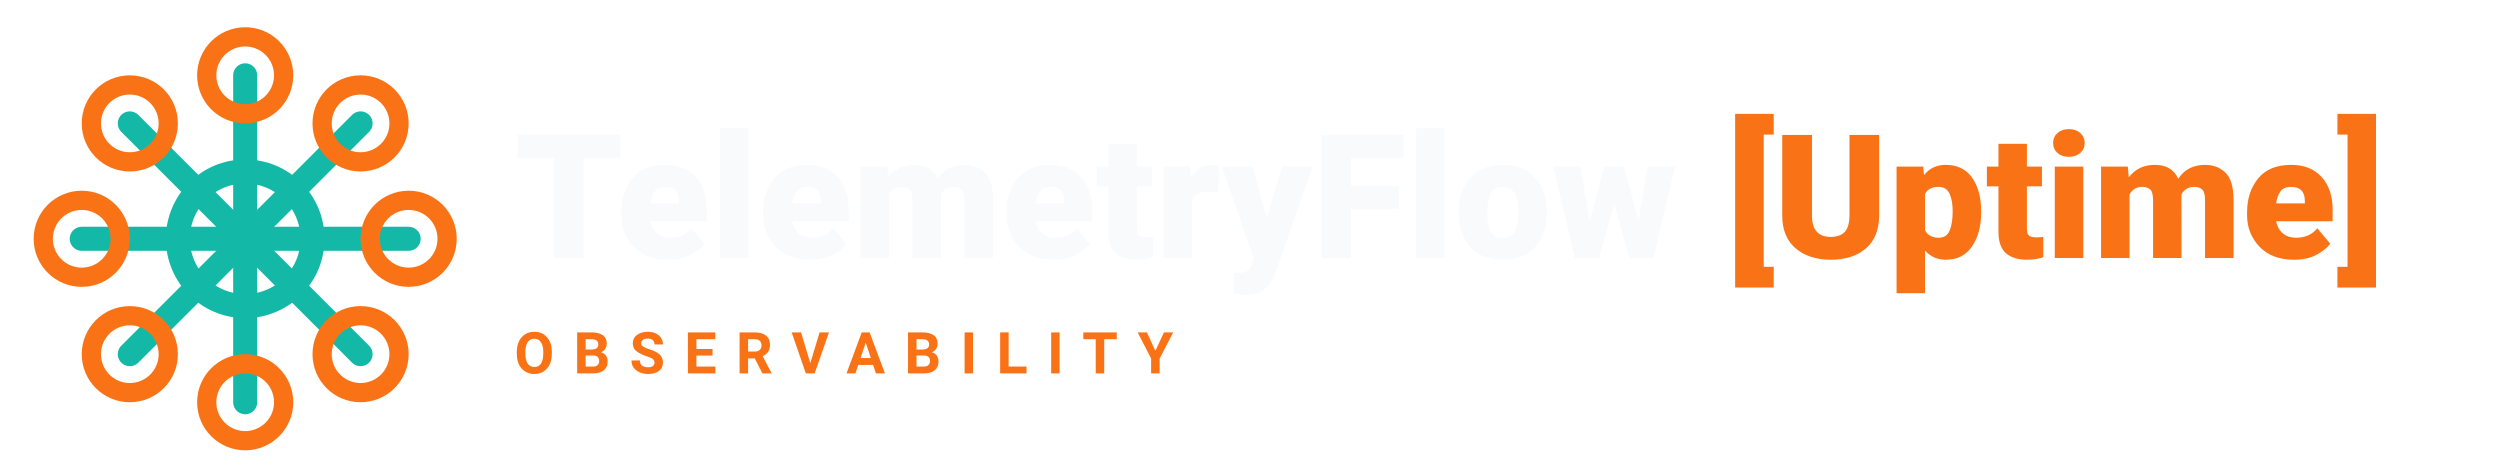
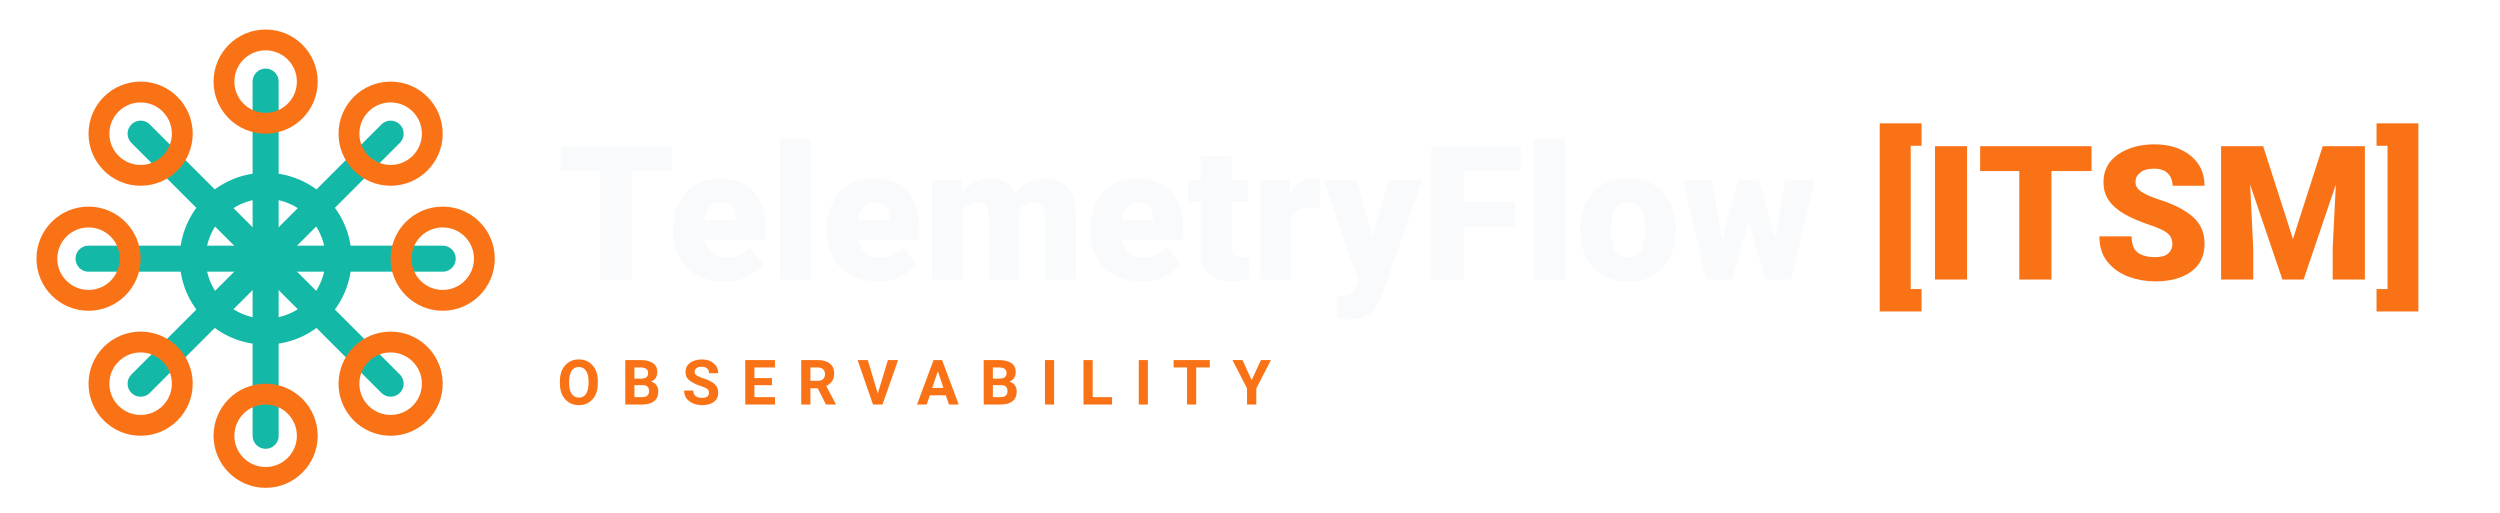
- <svg xmlns="http://www.w3.org/2000/svg" viewBox="0 0 520 97" width="1560" height="295">
+ <svg xmlns="http://www.w3.org/2000/svg" viewBox="0 0 480 97" width="1440" height="295">
  <g transform="translate(7,5)">
    <g id="icon">
      <g stroke="#14b8a6" stroke-width="5" stroke-linecap="round">
        <line x1="44" y1="44" x2="44" y2="10" />
        <line x1="44" y1="44" x2="68" y2="20" />
        <line x1="44" y1="44" x2="78" y2="44" />
        <line x1="44" y1="44" x2="68" y2="68" />
        <line x1="44" y1="44" x2="44" y2="78" />
        <line x1="44" y1="44" x2="20" y2="68" />
        <line x1="44" y1="44" x2="10" y2="44" />
        <line x1="44" y1="44" x2="20" y2="20" />
      </g>
      <g fill="none" stroke="#f97316" stroke-width="4">
        <circle cx="44" cy="10" r="8" />
        <circle cx="68" cy="20" r="8" />
        <circle cx="78" cy="44" r="8" />
        <circle cx="68" cy="68" r="8" />
        <circle cx="44" cy="78" r="8" />
        <circle cx="20" cy="68" r="8" />
        <circle cx="10" cy="44" r="8" />
        <circle cx="20" cy="20" r="8" />
      </g>
      <circle cx="44" cy="44" r="14" fill="none" stroke="#14b8a6" stroke-width="5" />
      <line x1="37" y1="37" x2="51" y2="51" stroke="#14b8a6" stroke-width="4" stroke-linecap="round" />
      <line x1="51" y1="37" x2="37" y2="51" stroke="#14b8a6" stroke-width="4" stroke-linecap="round" />
    </g>
    <text x="100" y="48" font-family="system-ui,-apple-system,BlinkMacSystemFont,Roboto,sans-serif" font-size="36" font-weight="800" fill="#f8fafc">TelemetryFlow</text>
-     <text x="352" y="48" font-family="system-ui,-apple-system,BlinkMacSystemFont,Roboto,sans-serif" font-size="36" font-weight="800" fill="#f97316">[Uptime]</text>
+     <text x="352" y="48" font-family="system-ui,-apple-system,BlinkMacSystemFont,Roboto,sans-serif" font-size="36" font-weight="800" fill="#f97316">[ITSM]</text>
    <text x="100" y="72" font-family="system-ui,-apple-system,BlinkMacSystemFont,Roboto,sans-serif" font-size="12" font-weight="600" fill="#f97316" letter-spacing="4">OBSERVABILITY</text>
  </g>
</svg>
